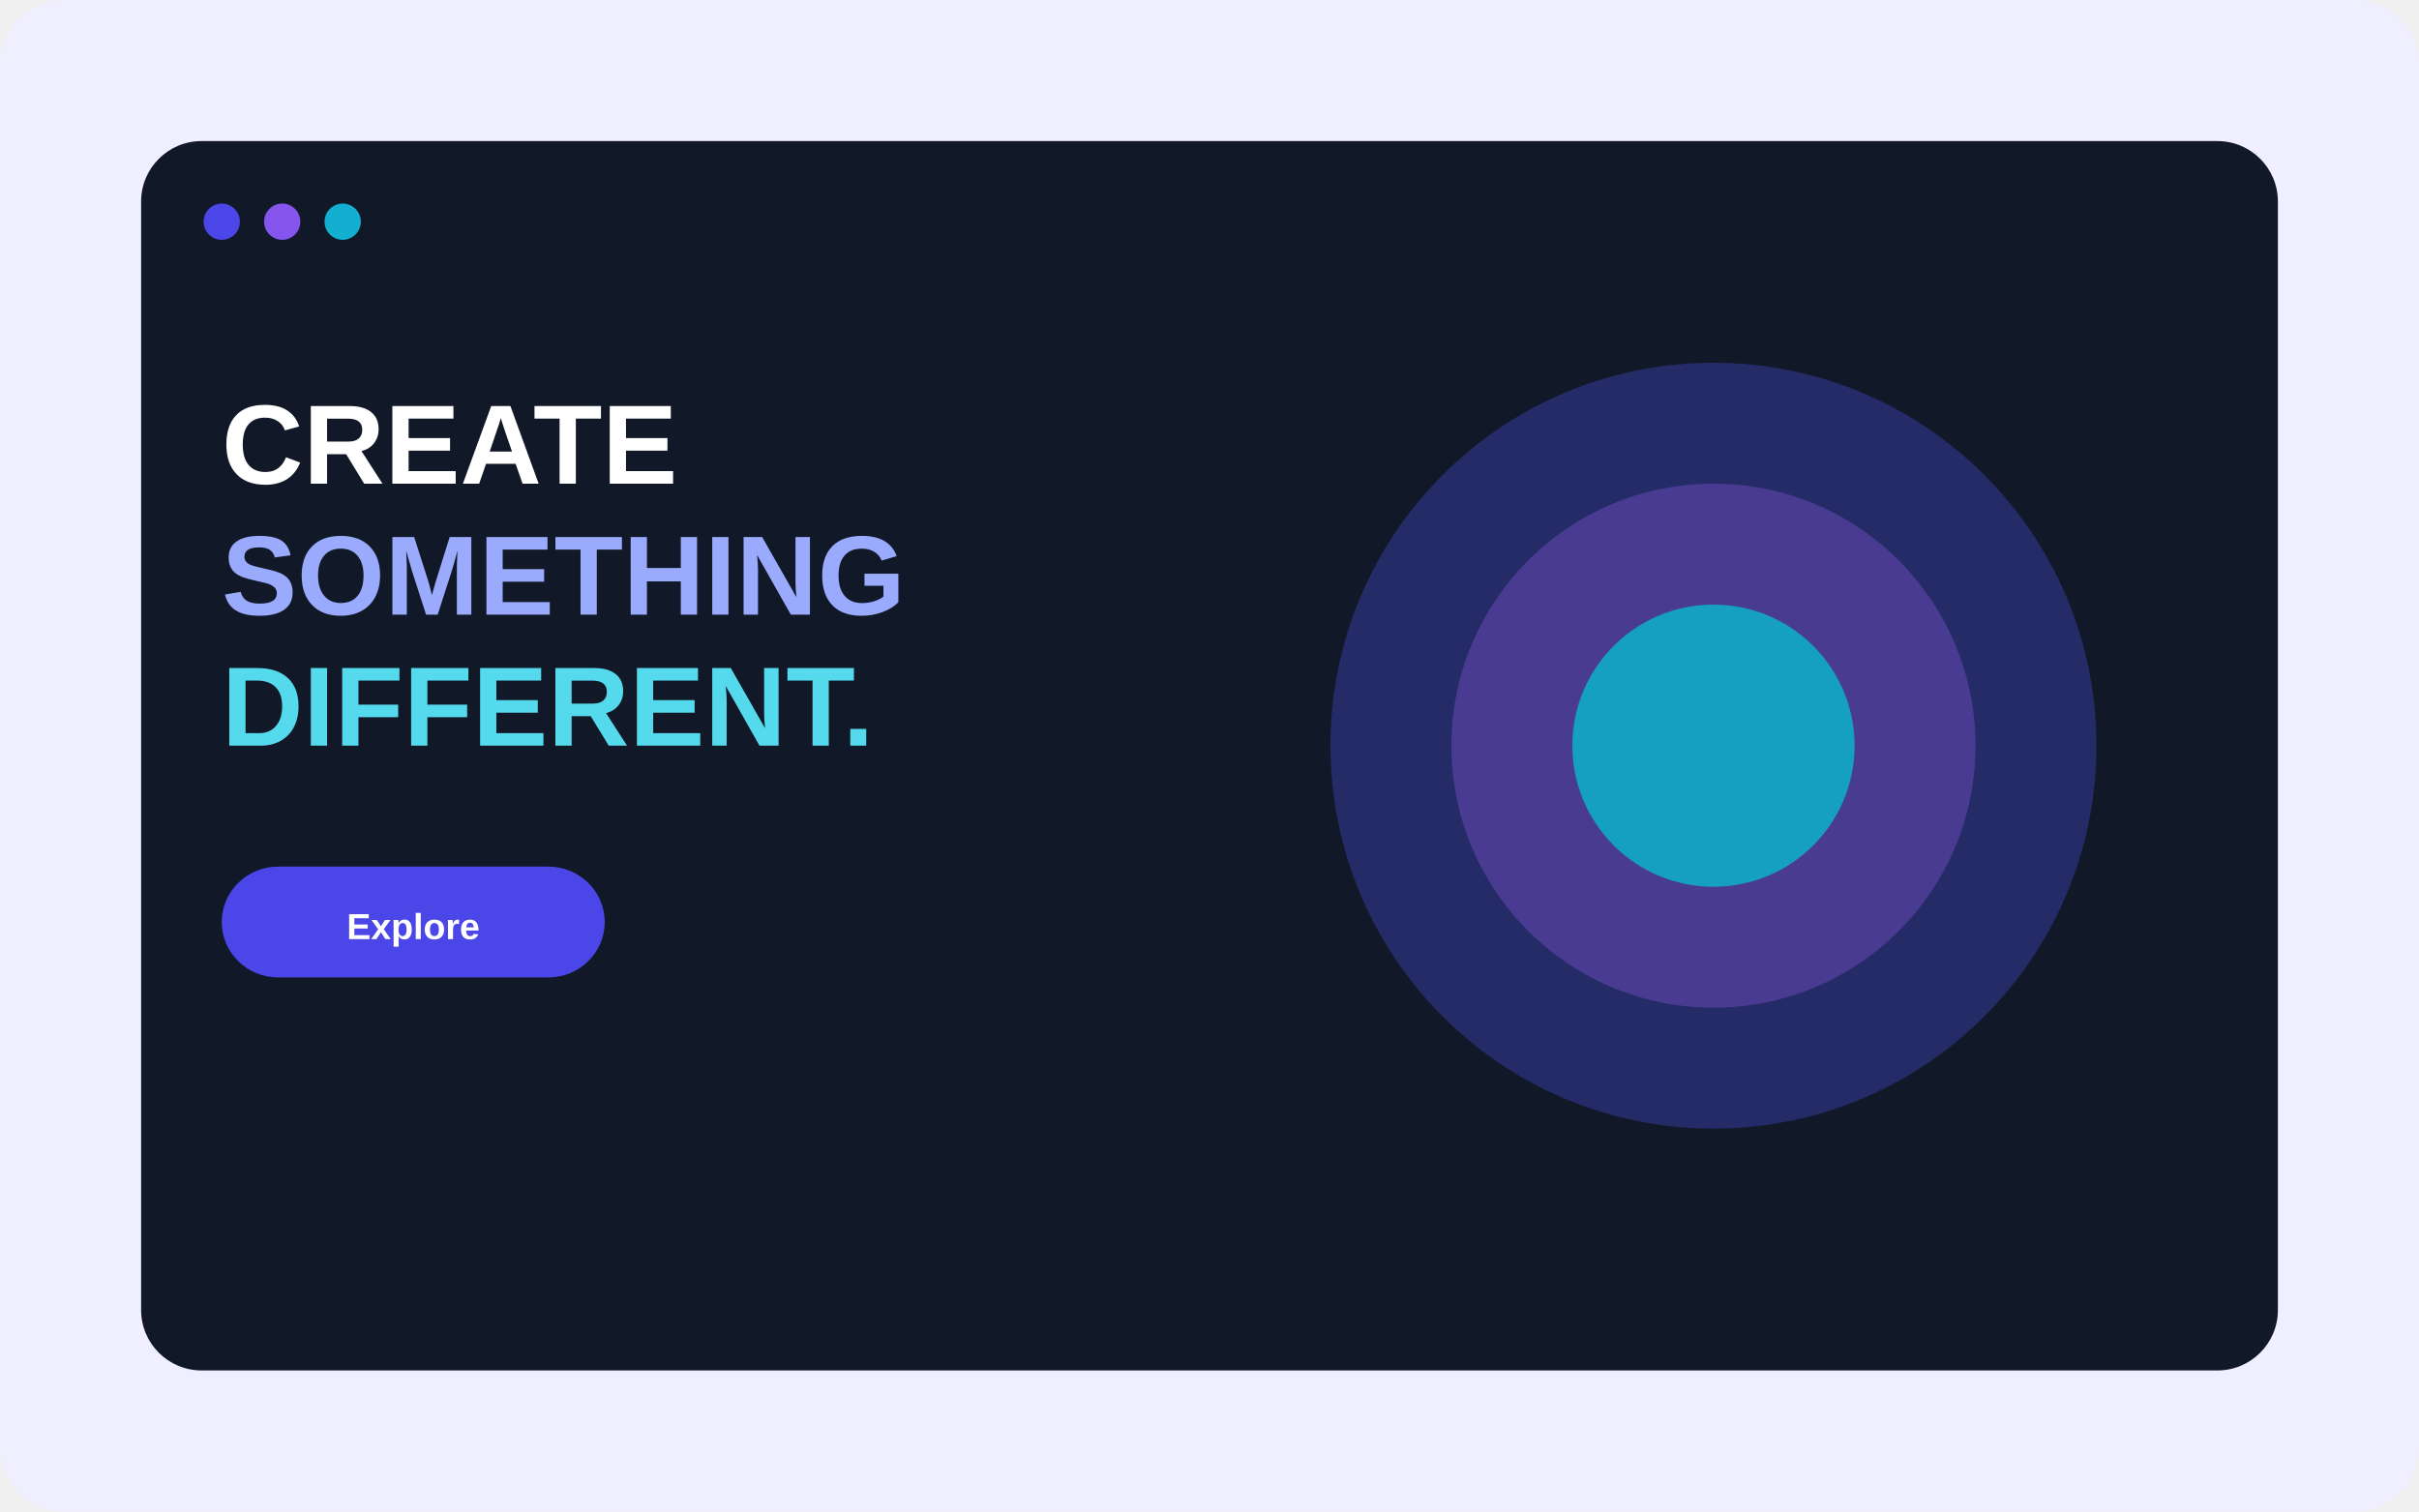
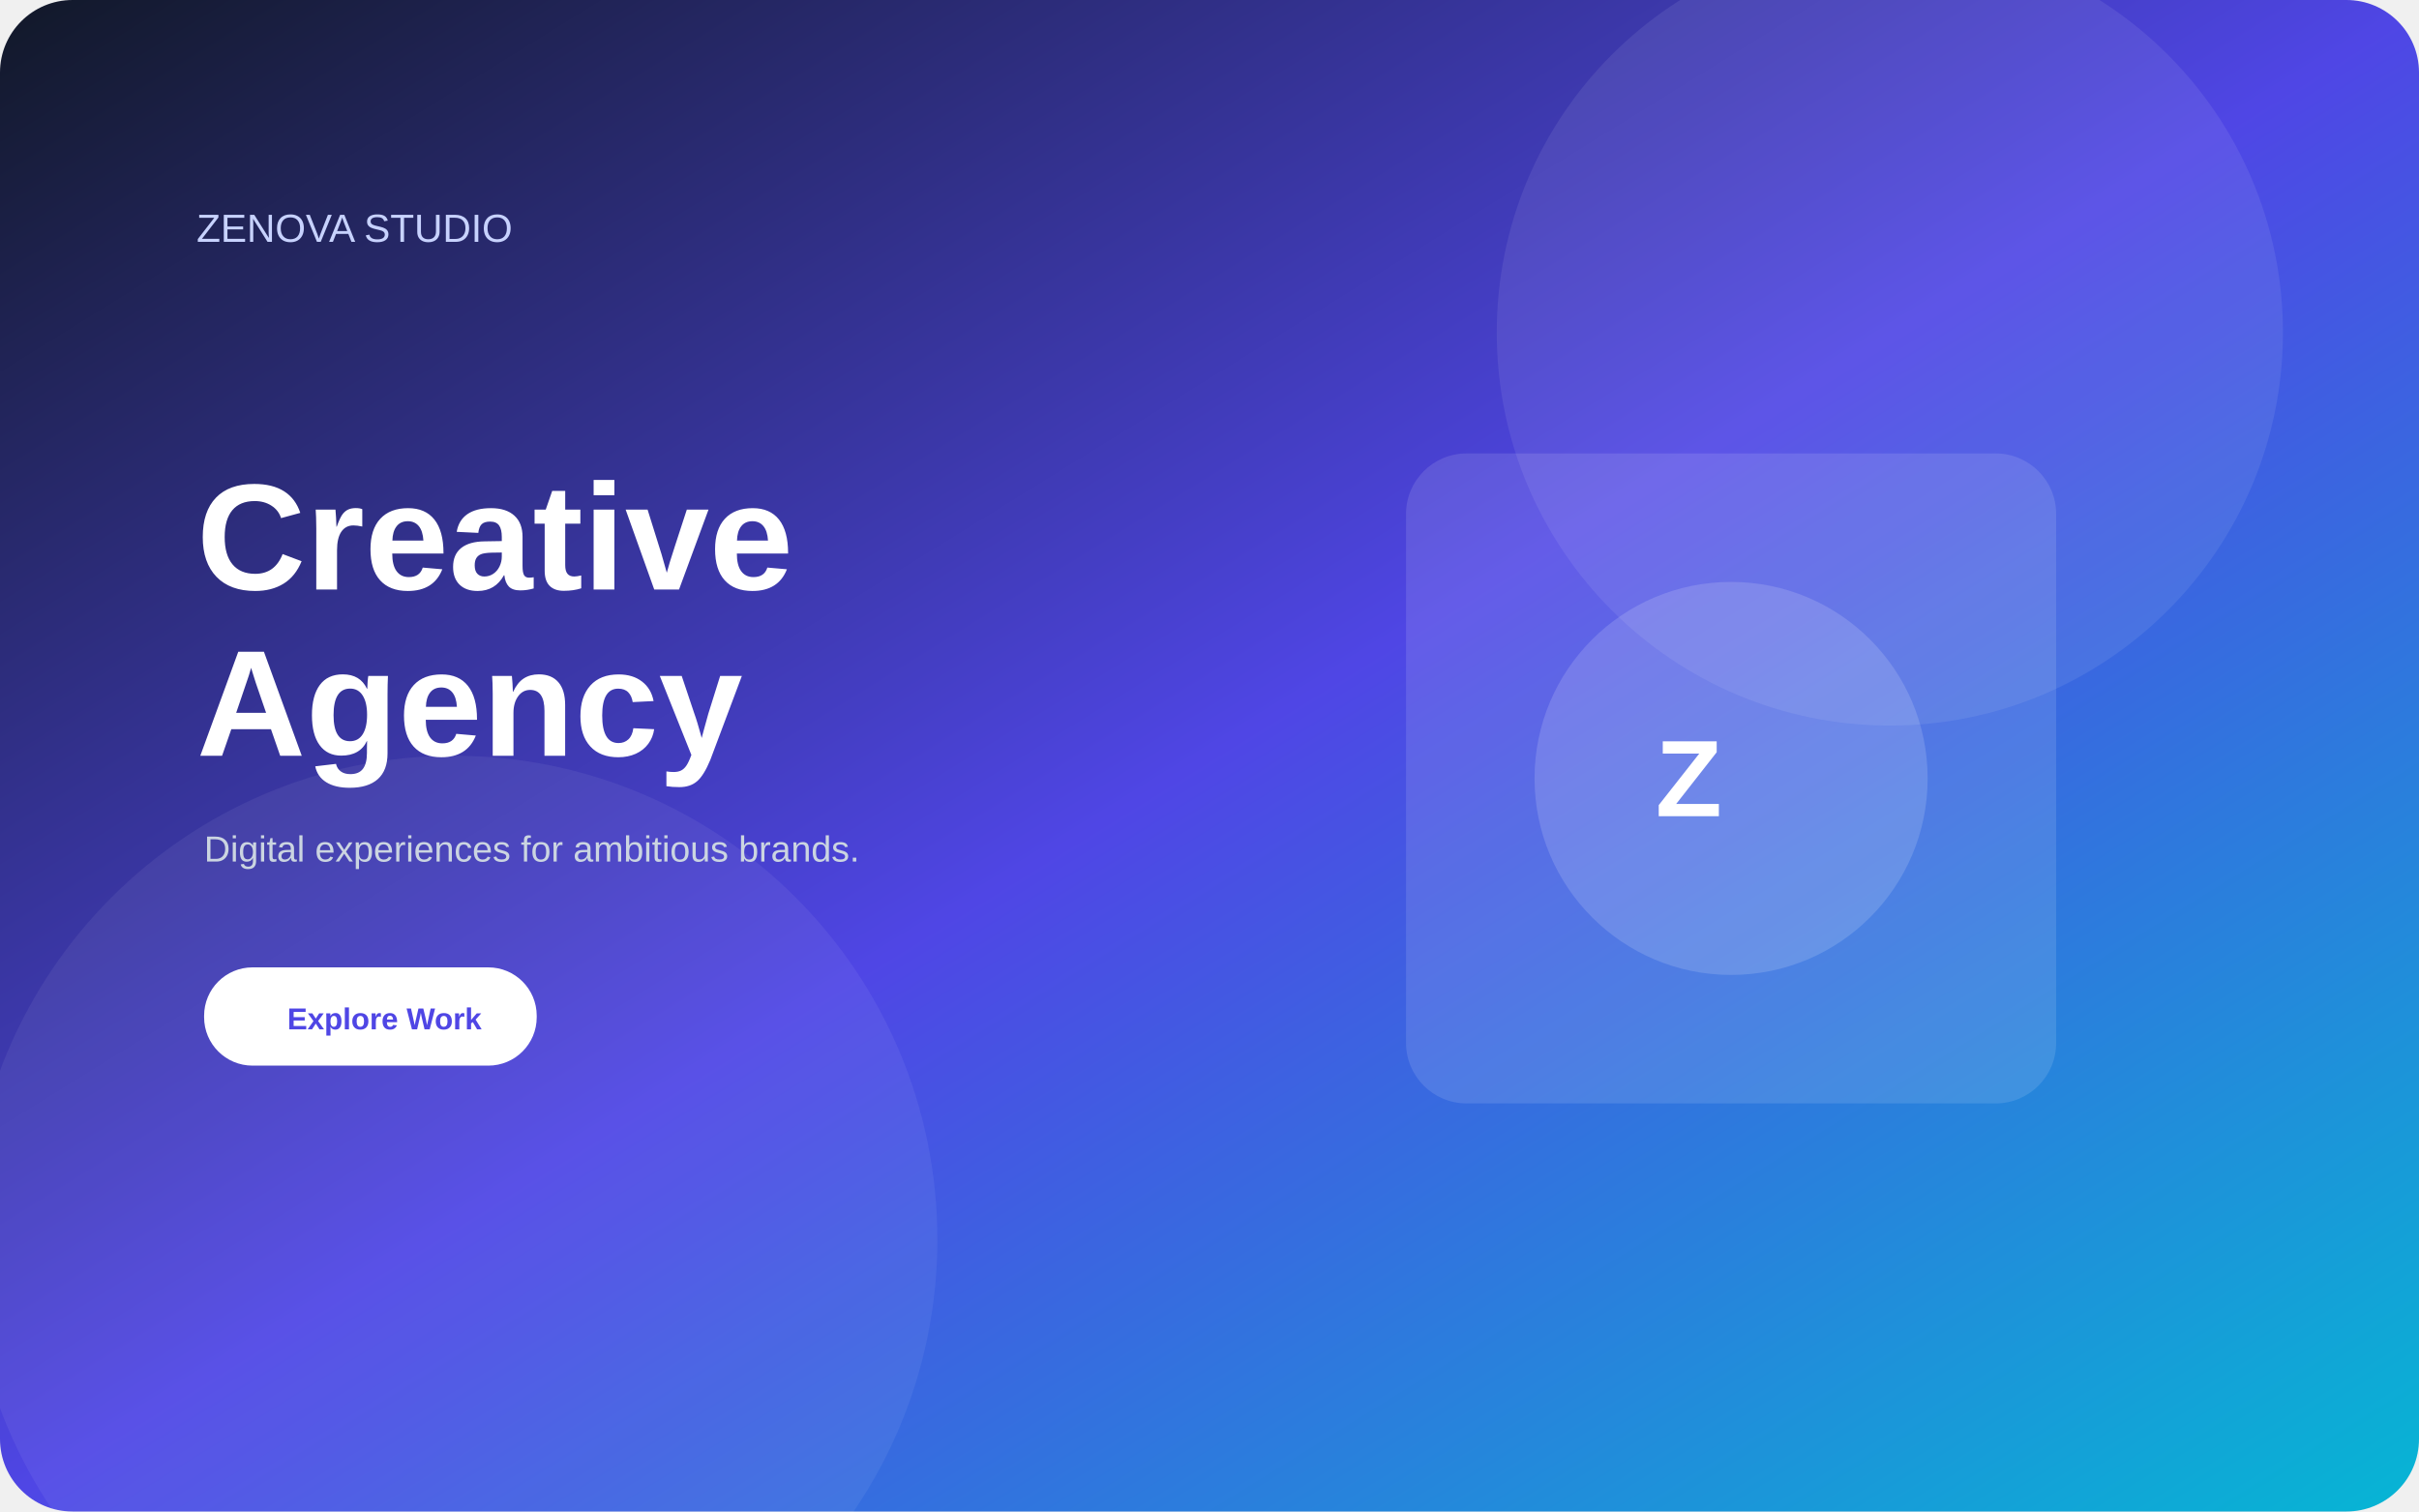
- <svg xmlns="http://www.w3.org/2000/svg" width="1200" height="750" viewBox="0 0 1200 750">
-   <rect width="1200" height="750" rx="32" fill="#f0efff" />
-   <rect x="70" y="70" width="1060" height="610" rx="30" fill="#111827" />
-   <circle cx="110" cy="110" r="9" fill="#4b46e8" />
-   <circle cx="140" cy="110" r="9" fill="#8555ed" />
-   <circle cx="170" cy="110" r="9" fill="#12afd0" />
-   <text x="110" y="240" font-family="Arial, Helvetica, sans-serif" font-size="56" font-weight="800" fill="#ffffff">CREATE</text>
-   <text x="110" y="305" font-family="Arial, Helvetica, sans-serif" font-size="56" font-weight="800" fill="#9aaafc">SOMETHING</text>
-   <text x="110" y="370" font-family="Arial, Helvetica, sans-serif" font-size="56" font-weight="800" fill="#55d9ed">DIFFERENT.</text>
-   <rect x="110" y="430" width="190" height="55" rx="28" fill="#4b46e8" />
-   <text x="205" y="466" text-anchor="middle" font-family="Arial, Helvetica, sans-serif" font-size="18" font-weight="700" fill="#ffffff">Explore</text>
-   <circle cx="850" cy="370" r="190" fill="#242b66" />
-   <circle cx="850" cy="370" r="130" fill="#493b91" />
-   <circle cx="850" cy="370" r="70" fill="#159fc1" />
+ <svg xmlns="http://www.w3.org/2000/svg" width="1600" height="1000" viewBox="0 0 1600 1000">
+   <defs>
+     <linearGradient id="bg" x1="0" y1="0" x2="1" y2="1">
+       <stop stop-color="#111827" />
+       <stop offset=".5" stop-color="#4F46E5" />
+       <stop offset="1" stop-color="#06B6D4" />
+     </linearGradient>
+   </defs>
+   <rect width="1600" height="1000" rx="48" fill="url(#bg)" />
+   <circle cx="1250" cy="220" r="260" fill="#FFFFFF" opacity=".08" />
+   <circle cx="300" cy="820" r="320" fill="#FFFFFF" opacity=".06" />
+   <text x="130" y="160" font-family="Arial" font-size="26" fill="#C7D2FE">ZENOVA STUDIO</text>
+   <text x="130" y="390" font-family="Arial" font-size="100" font-weight="bold" fill="white">Creative</text>
+   <text x="130" y="500" font-family="Arial" font-size="100" font-weight="bold" fill="white">Agency</text>
+   <text x="135" y="570" font-family="Arial" font-size="24" fill="#CBD5E1">Digital experiences for ambitious brands.</text>
+   <rect x="135" y="640" width="220" height="65" rx="32" fill="white" />
+   <text x="190" y="681" font-family="Arial" font-size="20" font-weight="bold" fill="#4F46E5">Explore Work</text>
+   <rect x="930" y="300" width="430" height="430" rx="40" fill="#FFFFFF" opacity=".12" />
+   <circle cx="1145" cy="515" r="130" fill="#FFFFFF" opacity=".15" />
+   <text x="1095" y="540" font-family="Arial" font-size="72" font-weight="bold" fill="white">Z</text>
</svg>
